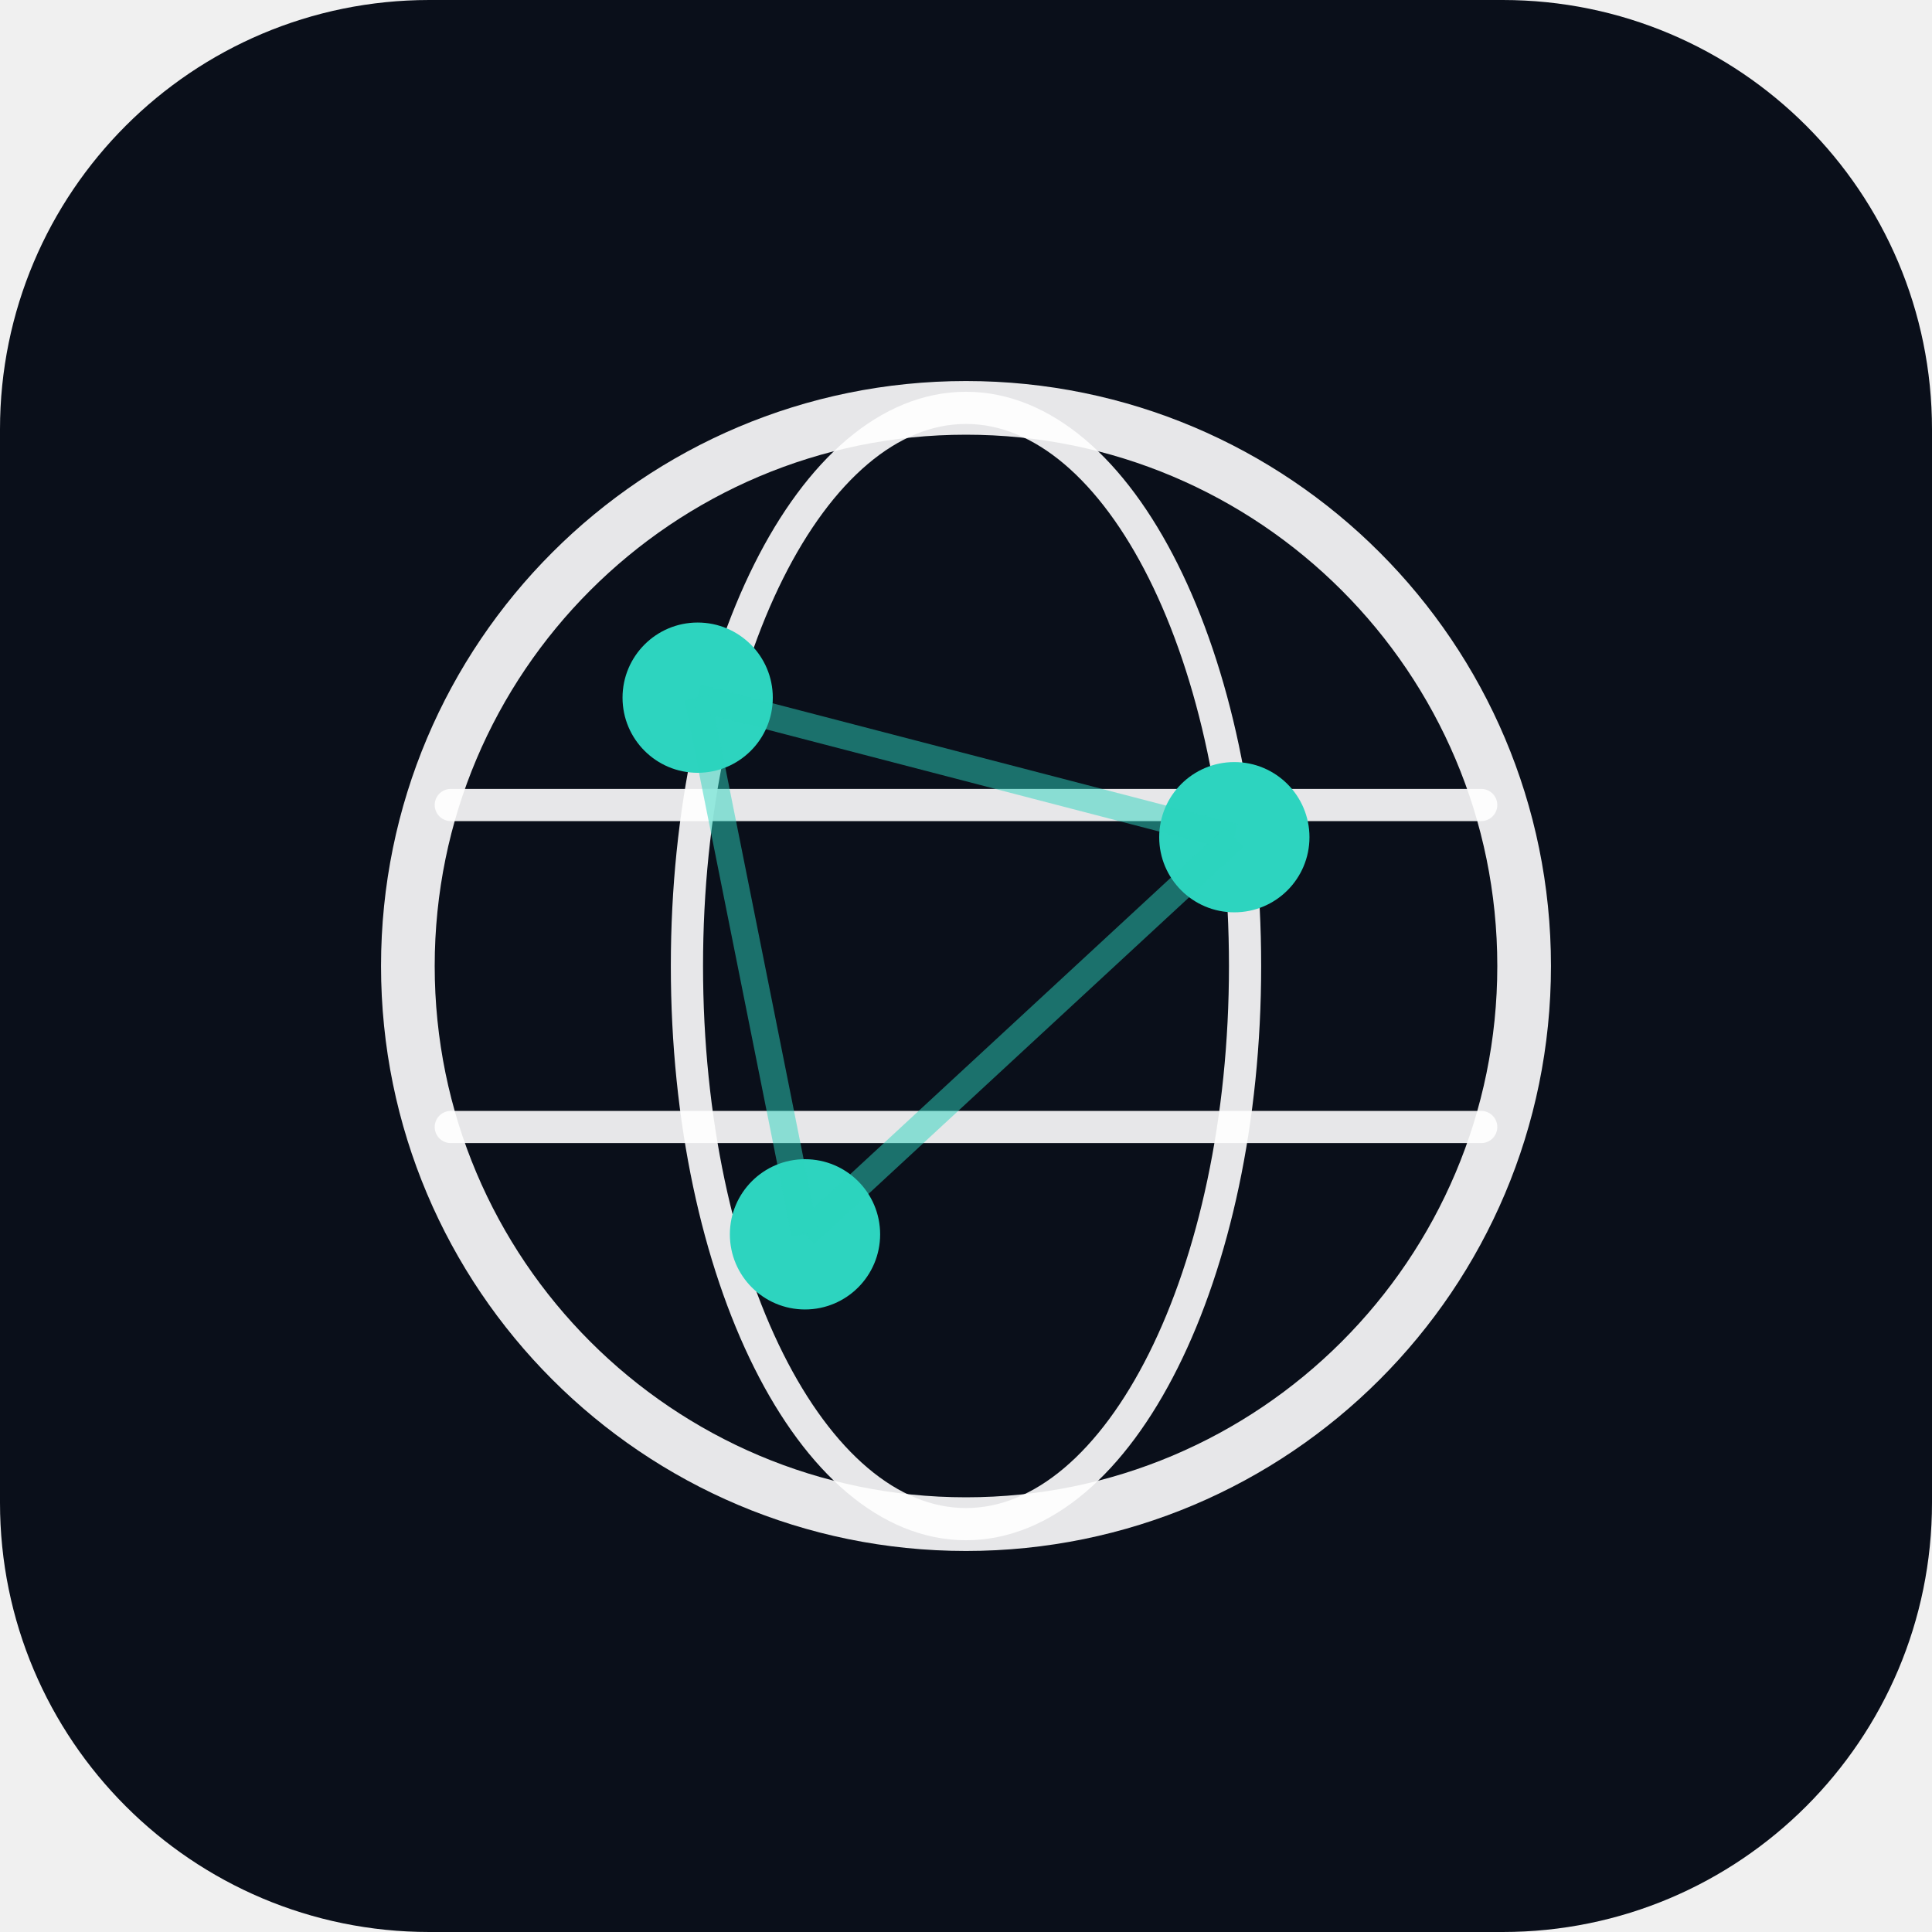
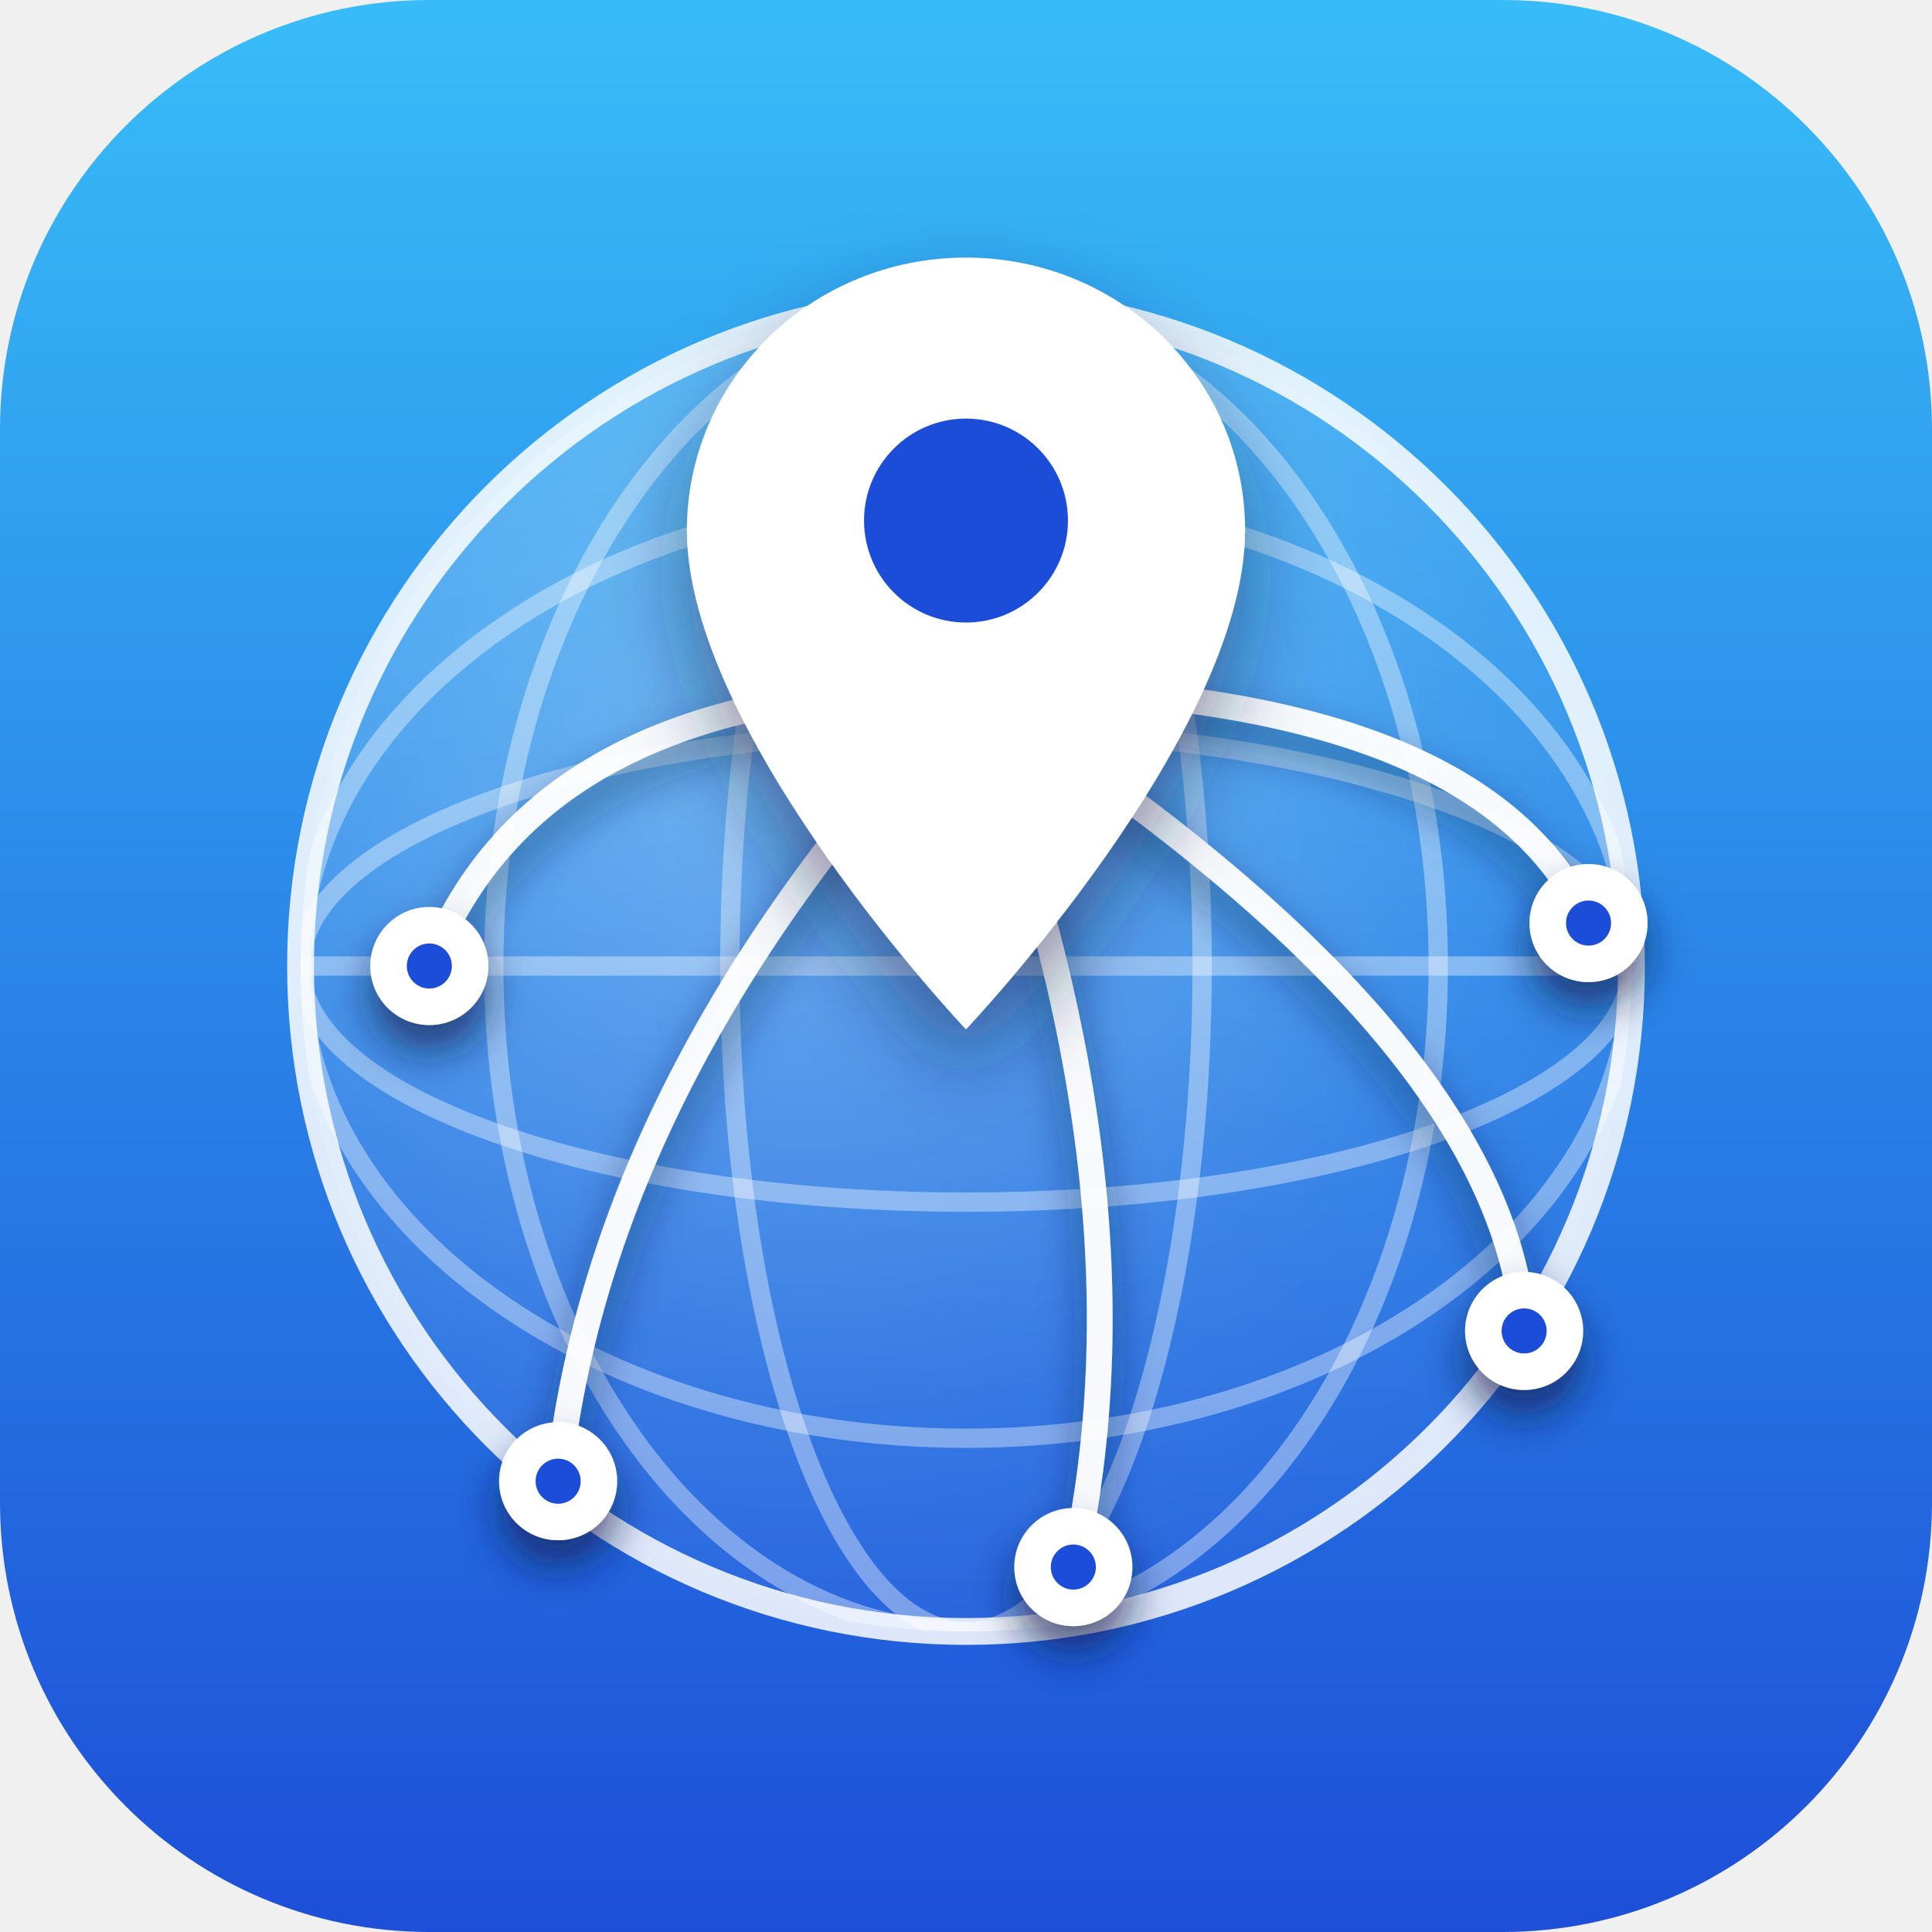
- <svg xmlns="http://www.w3.org/2000/svg" width="180" height="180" viewBox="0 0 180 180" fill="none">
-   <rect width="180" height="180" rx="40" fill="#0a0f1a" />
-   <circle cx="90" cy="90" r="52" stroke="#ffffff" stroke-width="5" stroke-opacity="0.9" fill="none" />
-   <ellipse cx="90" cy="90" rx="26" ry="52" stroke="#ffffff" stroke-width="3" stroke-opacity="0.9" fill="none" />
-   <path d="M42 75h96M42 105h96" stroke="#ffffff" stroke-width="3" stroke-opacity="0.9" stroke-linecap="round" />
-   <circle cx="65" cy="65" r="7" fill="#2dd4bf" />
-   <circle cx="115" cy="78" r="7" fill="#2dd4bf" />
-   <circle cx="75" cy="115" r="7" fill="#2dd4bf" />
-   <line x1="65" y1="65" x2="115" y2="78" stroke="#2dd4bf" stroke-width="2.5" stroke-opacity="0.5" />
-   <line x1="115" y1="78" x2="75" y2="115" stroke="#2dd4bf" stroke-width="2.5" stroke-opacity="0.5" />
-   <line x1="65" y1="65" x2="75" y2="115" stroke="#2dd4bf" stroke-width="2.5" stroke-opacity="0.5" />
+ <svg xmlns="http://www.w3.org/2000/svg" width="180" height="180" viewBox="0 0 180 180">
+   <defs>
+     <linearGradient id="bg" x1="0" y1="0" x2="0" y2="1">
+       <stop offset="0%" stop-color="#38bdf8" />
+       <stop offset="100%" stop-color="#1d4ed8" />
+     </linearGradient>
+     <radialGradient id="globe" cx="38%" cy="32%" r="80%">
+       <stop offset="0%" stop-color="#ffffff" stop-opacity="0.32" />
+       <stop offset="65%" stop-color="#ffffff" stop-opacity="0.08" />
+       <stop offset="100%" stop-color="#ffffff" stop-opacity="0" />
+     </radialGradient>
+     <clipPath id="globeClip">
+       <circle cx="90" cy="90" r="62" />
+     </clipPath>
+     <filter id="pinShadow" x="-50%" y="-50%" width="200%" height="200%">
+       <feDropShadow dx="0" dy="4" stdDeviation="4" flood-color="#0b1f4d" flood-opacity="0.5" />
+     </filter>
+     <filter id="connShadow" x="-50%" y="-50%" width="200%" height="200%">
+       <feDropShadow dx="0" dy="2" stdDeviation="2" flood-color="#0b1f4d" flood-opacity="0.55" />
+     </filter>
+     <filter id="dotShadow" x="-50%" y="-50%" width="200%" height="200%">
+       <feDropShadow dx="0" dy="2.5" stdDeviation="2" flood-color="#0b1f4d" flood-opacity="0.7" />
+     </filter>
+   </defs>
+   <rect width="180" height="180" rx="40" fill="url(#bg)" />
+   <circle cx="90" cy="90" r="62" fill="url(#globe)" />
+   <g clip-path="url(#globeClip)" stroke="#ffffff" stroke-opacity="0.38" stroke-width="1.8" fill="none" stroke-linecap="round">
+     <ellipse cx="90" cy="90" rx="62" ry="22" />
+     <ellipse cx="90" cy="90" rx="62" ry="44" />
+     <ellipse cx="90" cy="90" rx="22" ry="62" />
+     <ellipse cx="90" cy="90" rx="44" ry="62" />
+     <line x1="28" y1="90" x2="152" y2="90" />
+   </g>
+   <circle cx="90" cy="90" r="62" fill="none" stroke="#ffffff" stroke-opacity="0.85" stroke-width="2.5" />
+   <g stroke="#ffffff" stroke-width="2.4" fill="none" stroke-linecap="round" stroke-opacity="0.95" filter="url(#connShadow)">
+     <path d="M90 64 Q50 64 40 90" />
+     <path d="M90 64 Q56 100 52 138" />
+     <path d="M90 64 Q108 110 100 146" />
+     <path d="M90 64 Q140 96 142 124" />
+     <path d="M90 64 Q138 64 148 86" />
+   </g>
+   <g filter="url(#dotShadow)">
+     <g fill="#ffffff">
+       <circle cx="40" cy="90" r="5.5" />
+       <circle cx="52" cy="138" r="5.5" />
+       <circle cx="100" cy="146" r="5.5" />
+       <circle cx="142" cy="124" r="5.5" />
+       <circle cx="148" cy="86" r="5.5" />
+     </g>
+     <g fill="#1d4ed8">
+       <circle cx="40" cy="90" r="2.1" />
+       <circle cx="52" cy="138" r="2.1" />
+       <circle cx="100" cy="146" r="2.1" />
+       <circle cx="142" cy="124" r="2.1" />
+       <circle cx="148" cy="86" r="2.1" />
+     </g>
+   </g>
+   <g filter="url(#pinShadow)">
+     <path d="M90 24c-14.4 0-26 11.4-26 25.4 0 19.05 26 46.5 26 46.5s26-27.45 26-46.5C116 35.4 104.4 24 90 24z" fill="#ffffff" />
+     <circle cx="90" cy="48.5" r="9.5" fill="#1d4ed8" />
+   </g>
</svg>
